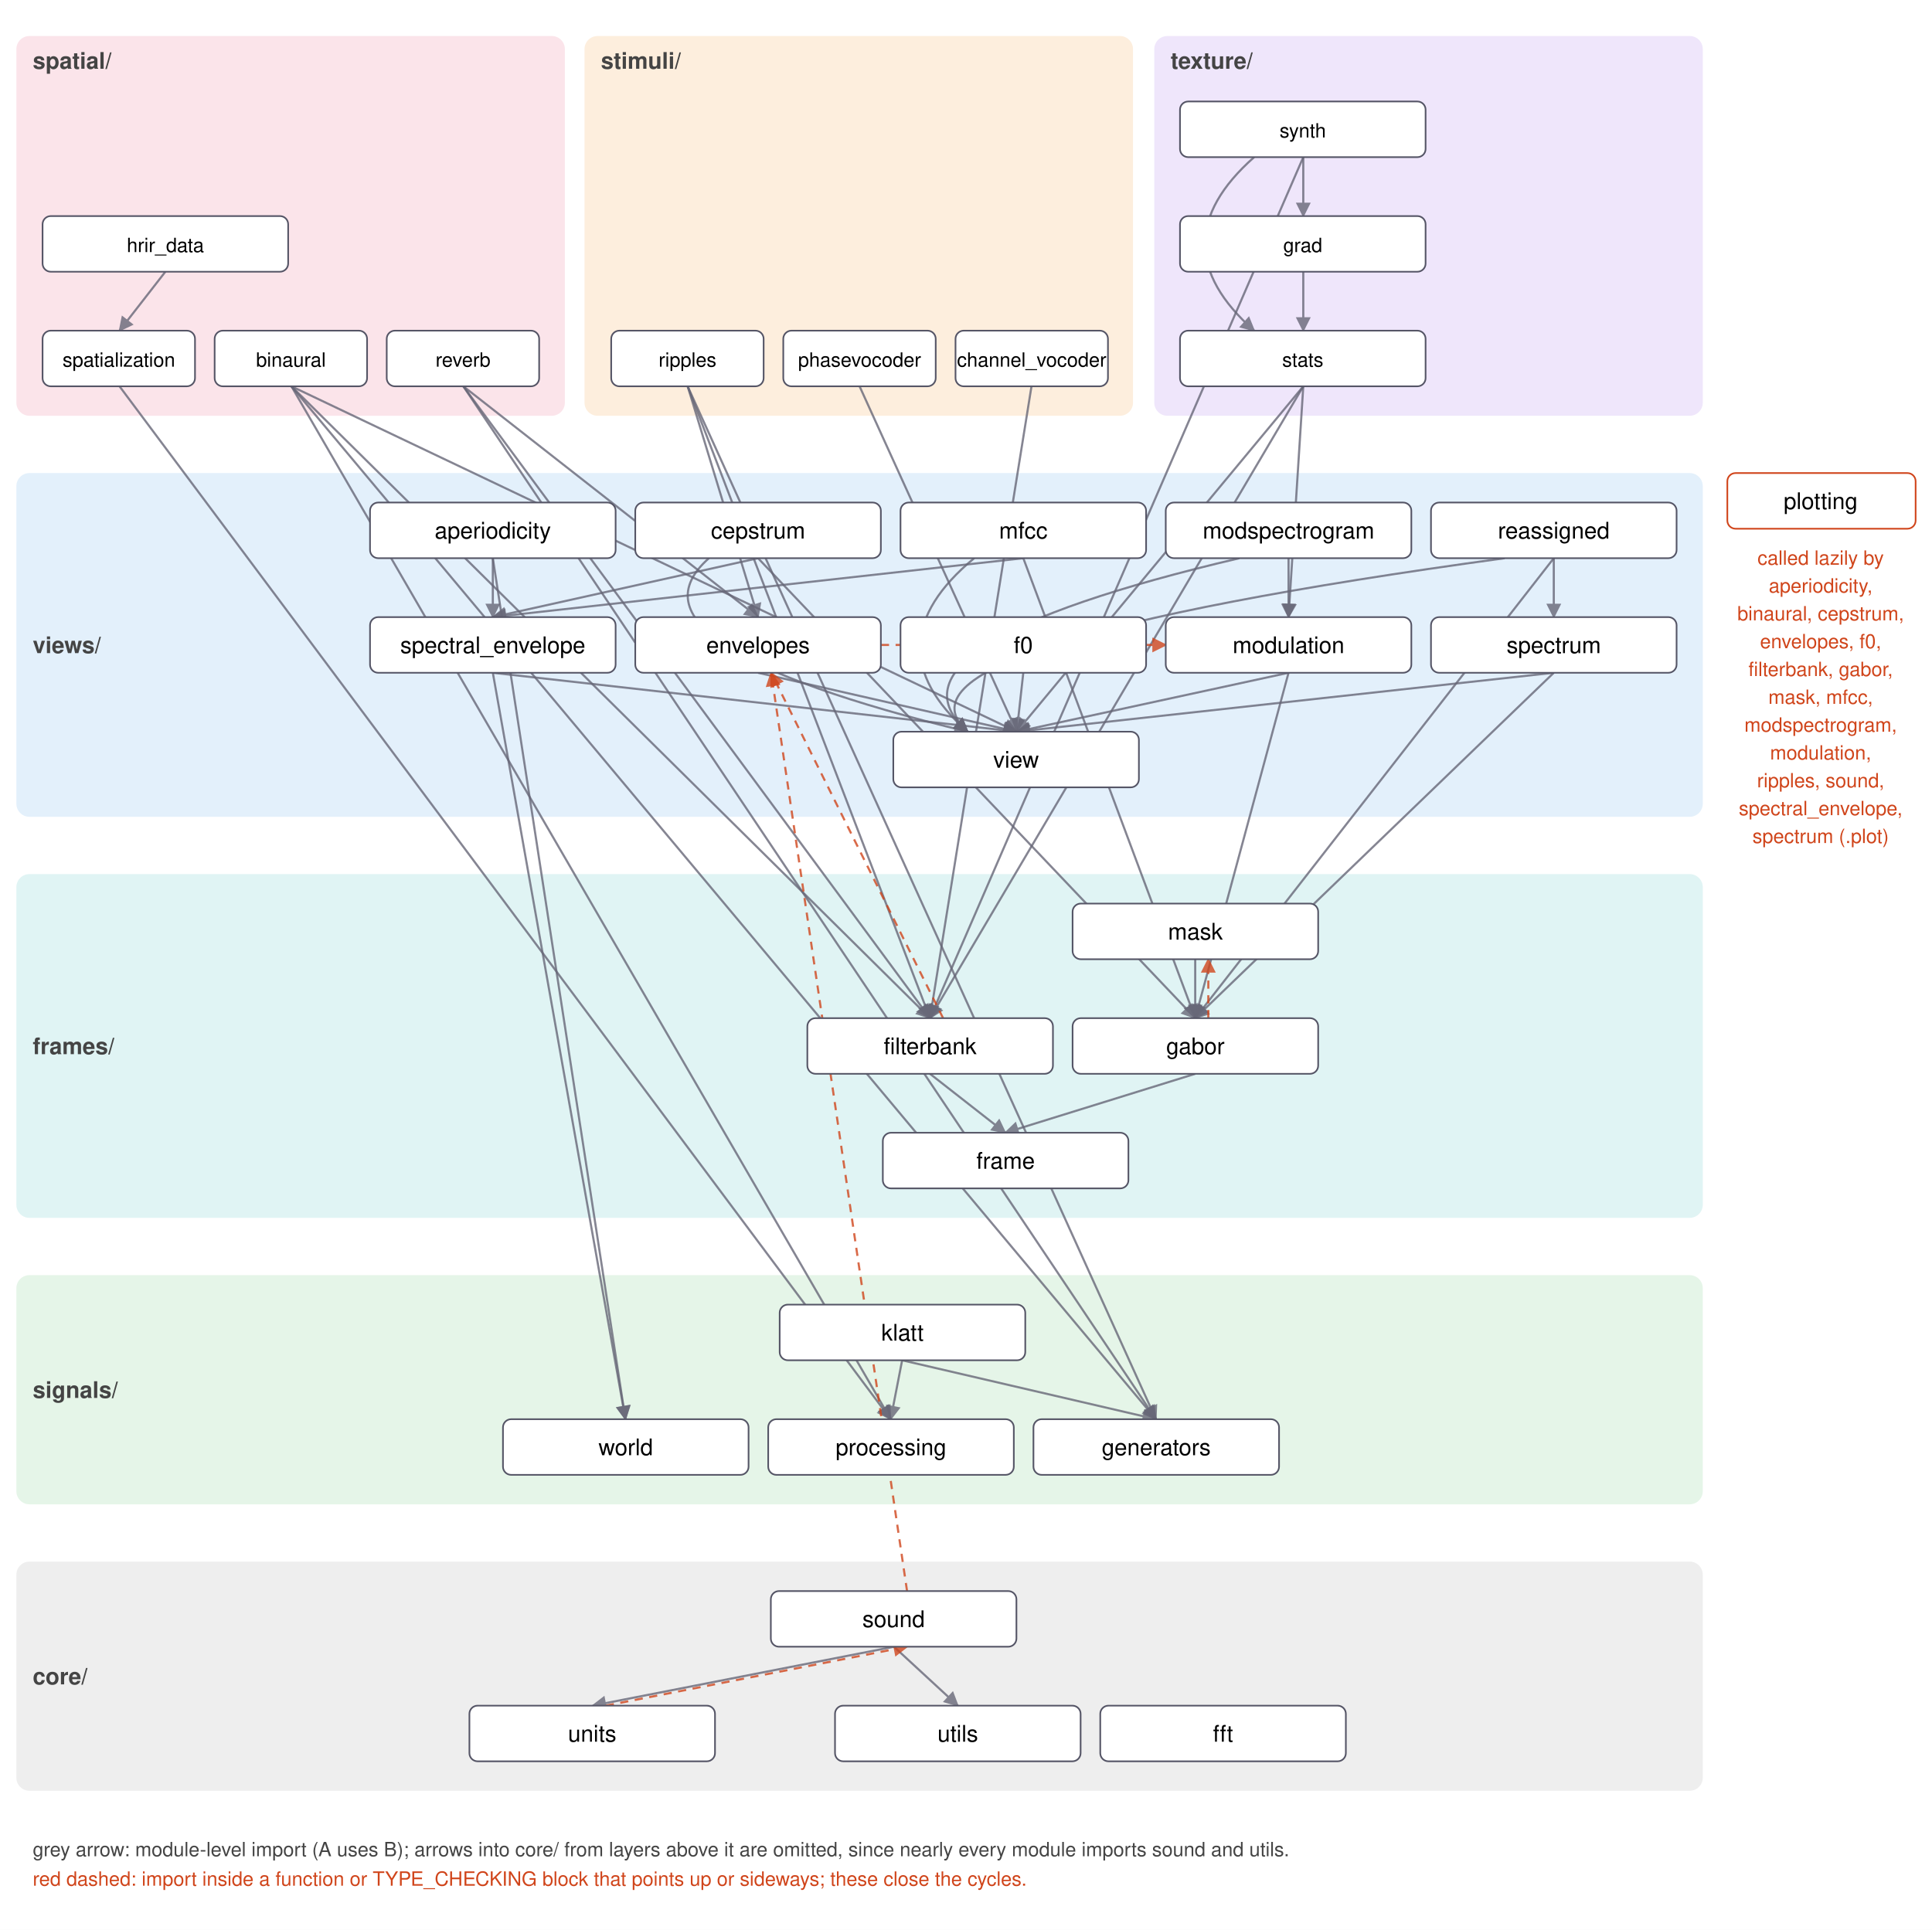
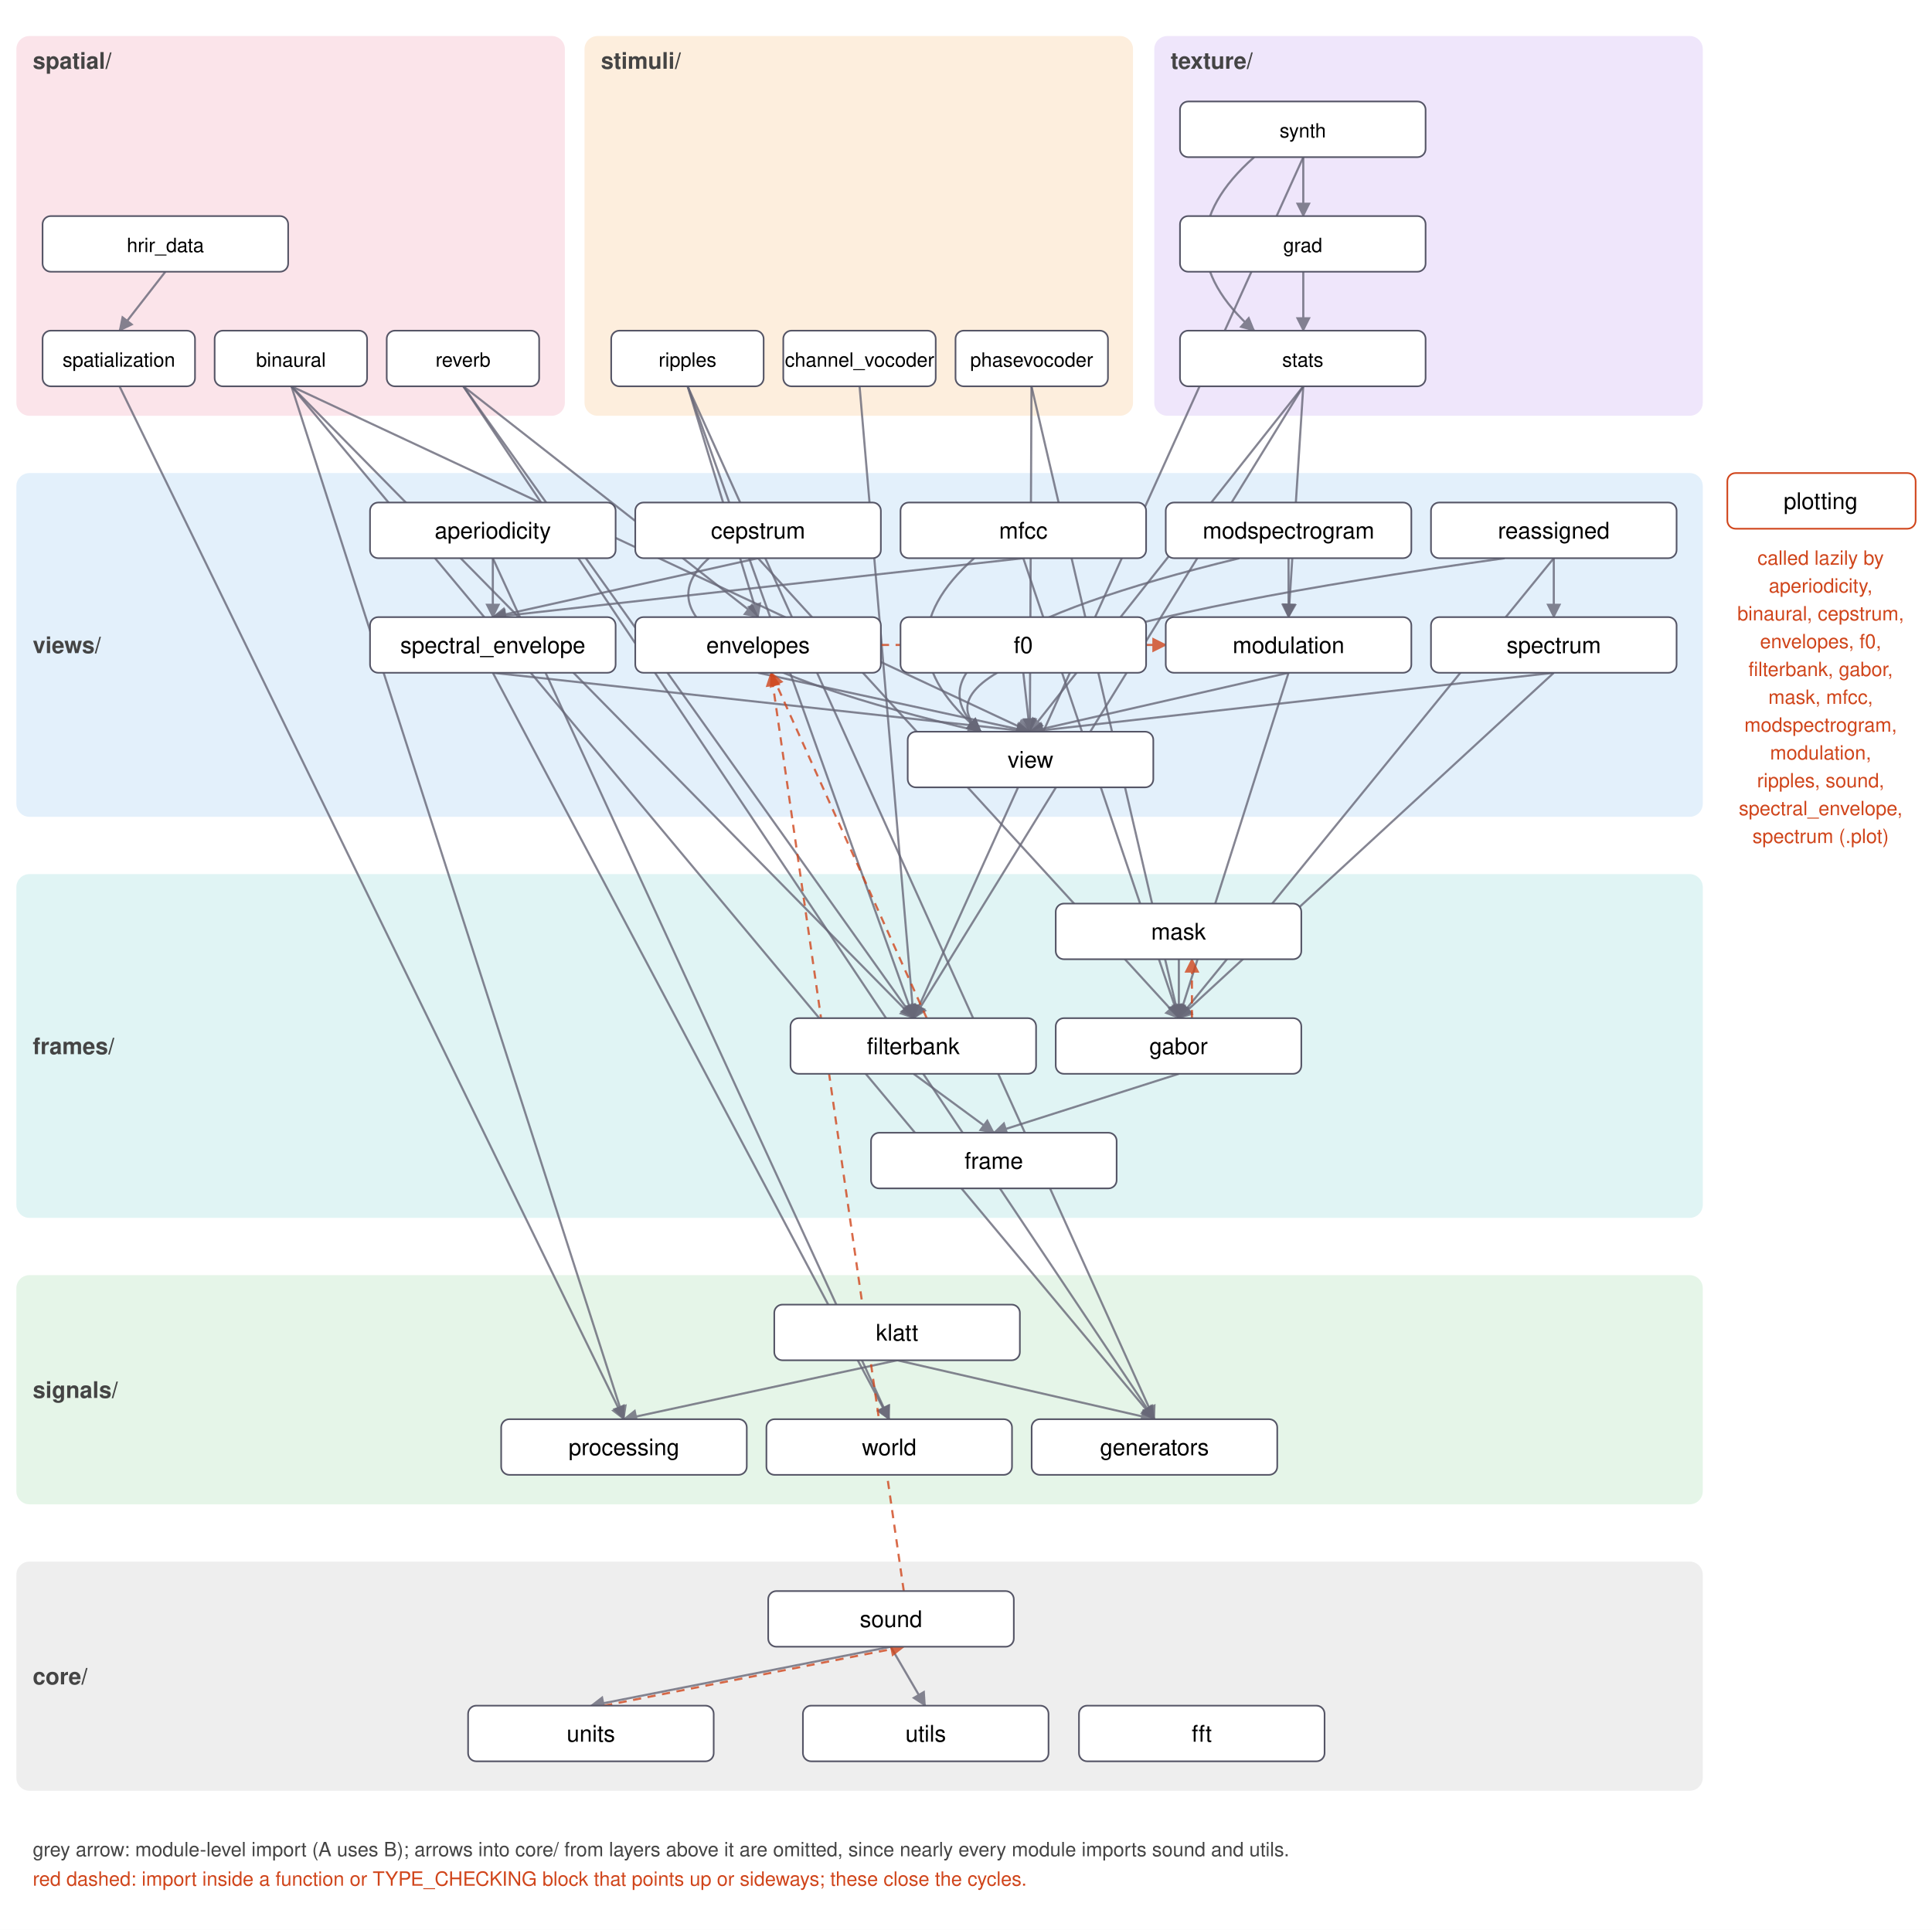
<svg xmlns="http://www.w3.org/2000/svg" viewBox="0 0 1180 1179" font-family="Helvetica,Arial,sans-serif" font-size="14">
  <defs>
    <marker id="a" viewBox="0 0 10 10" refX="9" refY="5" markerWidth="7" markerHeight="7" orient="auto">
      <path d="M0,0L10,5L0,10z" fill="#667" />
    </marker>
    <marker id="r" viewBox="0 0 10 10" refX="9" refY="5" markerWidth="7" markerHeight="7" orient="auto">
      <path d="M0,0L10,5L0,10z" fill="#d0451b" />
    </marker>
  </defs>
  <rect width="1180" height="1179" fill="#ffffff" />
  <rect x="10" y="954" width="1030" height="140" rx="8" fill="#eeeeee" />
  <text x="20" y="1029" font-weight="bold" fill="#444">core/</text>
  <rect x="10" y="779" width="1030" height="140" rx="8" fill="#e5f5e8" />
  <text x="20" y="854" font-weight="bold" fill="#444">signals/</text>
  <rect x="10" y="534" width="1030" height="210" rx="8" fill="#e0f4f4" />
  <text x="20" y="644" font-weight="bold" fill="#444">frames/</text>
  <rect x="10" y="289" width="1030" height="210" rx="8" fill="#e3f0fb" />
  <text x="20" y="399" font-weight="bold" fill="#444">views/</text>
  <rect x="10" y="22" width="335" height="232" rx="8" fill="#fbe4ea" />
  <text x="20" y="42" font-weight="bold" fill="#444">spatial/</text>
  <rect x="357" y="22" width="335" height="232" rx="8" fill="#fdeedd" />
  <text x="367" y="42" font-weight="bold" fill="#444">stimuli/</text>
  <rect x="705" y="22" width="335" height="232" rx="8" fill="#efe6fb" />
  <text x="715" y="42" font-weight="bold" fill="#444">texture/</text>
-   <line x1="546" y1="1006" x2="362" y2="1042" stroke="#667" stroke-width="1.3" marker-end="url(#a)" opacity="0.8" />
-   <line x1="546" y1="1006" x2="585" y2="1042" stroke="#667" stroke-width="1.3" marker-end="url(#a)" opacity="0.8" />
-   <line x1="568" y1="656" x2="614" y2="692" stroke="#667" stroke-width="1.3" marker-end="url(#a)" opacity="0.8" />
-   <line x1="730" y1="656" x2="614" y2="692" stroke="#667" stroke-width="1.3" marker-end="url(#a)" opacity="0.8" />
-   <line x1="730" y1="586" x2="730" y2="622" stroke="#667" stroke-width="1.3" marker-end="url(#a)" opacity="0.8" />
-   <line x1="551" y1="831" x2="706" y2="867" stroke="#667" stroke-width="1.3" marker-end="url(#a)" opacity="0.8" />
-   <line x1="551" y1="831" x2="544" y2="867" stroke="#667" stroke-width="1.3" marker-end="url(#a)" opacity="0.8" />
-   <line x1="178" y1="236" x2="568" y2="622" stroke="#667" stroke-width="1.3" marker-end="url(#a)" opacity="0.8" />
-   <line x1="178" y1="236" x2="706" y2="867" stroke="#667" stroke-width="1.3" marker-end="url(#a)" opacity="0.8" />
-   <line x1="178" y1="236" x2="544" y2="867" stroke="#667" stroke-width="1.3" marker-end="url(#a)" opacity="0.8" />
-   <line x1="178" y1="236" x2="621" y2="447" stroke="#667" stroke-width="1.3" marker-end="url(#a)" opacity="0.8" />
+   <line x1="544" y1="1006" x2="361" y2="1042" stroke="#667" stroke-width="1.3" marker-end="url(#a)" opacity="0.8" />
+   <line x1="544" y1="1006" x2="565" y2="1042" stroke="#667" stroke-width="1.3" marker-end="url(#a)" opacity="0.8" />
+   <line x1="558" y1="656" x2="607" y2="692" stroke="#667" stroke-width="1.3" marker-end="url(#a)" opacity="0.8" />
+   <line x1="720" y1="656" x2="607" y2="692" stroke="#667" stroke-width="1.3" marker-end="url(#a)" opacity="0.8" />
+   <line x1="720" y1="586" x2="720" y2="622" stroke="#667" stroke-width="1.3" marker-end="url(#a)" opacity="0.8" />
+   <line x1="548" y1="831" x2="705" y2="867" stroke="#667" stroke-width="1.3" marker-end="url(#a)" opacity="0.8" />
+   <line x1="548" y1="831" x2="381" y2="867" stroke="#667" stroke-width="1.3" marker-end="url(#a)" opacity="0.8" />
+   <line x1="178" y1="236" x2="558" y2="622" stroke="#667" stroke-width="1.3" marker-end="url(#a)" opacity="0.8" />
+   <line x1="178" y1="236" x2="705" y2="867" stroke="#667" stroke-width="1.3" marker-end="url(#a)" opacity="0.8" />
+   <line x1="178" y1="236" x2="381" y2="867" stroke="#667" stroke-width="1.3" marker-end="url(#a)" opacity="0.8" />
+   <line x1="178" y1="236" x2="629" y2="447" stroke="#667" stroke-width="1.3" marker-end="url(#a)" opacity="0.8" />
  <line x1="101" y1="166" x2="73" y2="202" stroke="#667" stroke-width="1.3" marker-end="url(#a)" opacity="0.8" />
-   <line x1="283" y1="236" x2="568" y2="622" stroke="#667" stroke-width="1.3" marker-end="url(#a)" opacity="0.8" />
-   <line x1="283" y1="236" x2="706" y2="867" stroke="#667" stroke-width="1.3" marker-end="url(#a)" opacity="0.8" />
+   <line x1="283" y1="236" x2="558" y2="622" stroke="#667" stroke-width="1.3" marker-end="url(#a)" opacity="0.8" />
+   <line x1="283" y1="236" x2="705" y2="867" stroke="#667" stroke-width="1.3" marker-end="url(#a)" opacity="0.8" />
  <line x1="283" y1="236" x2="463" y2="377" stroke="#667" stroke-width="1.3" marker-end="url(#a)" opacity="0.8" />
-   <line x1="73" y1="236" x2="544" y2="867" stroke="#667" stroke-width="1.3" marker-end="url(#a)" opacity="0.8" />
-   <line x1="630" y1="236" x2="568" y2="622" stroke="#667" stroke-width="1.3" marker-end="url(#a)" opacity="0.8" />
-   <line x1="525" y1="236" x2="621" y2="447" stroke="#667" stroke-width="1.3" marker-end="url(#a)" opacity="0.8" />
-   <line x1="420" y1="236" x2="568" y2="622" stroke="#667" stroke-width="1.3" marker-end="url(#a)" opacity="0.8" />
-   <line x1="420" y1="236" x2="706" y2="867" stroke="#667" stroke-width="1.3" marker-end="url(#a)" opacity="0.8" />
+   <line x1="73" y1="236" x2="381" y2="867" stroke="#667" stroke-width="1.3" marker-end="url(#a)" opacity="0.8" />
+   <line x1="525" y1="236" x2="558" y2="622" stroke="#667" stroke-width="1.3" marker-end="url(#a)" opacity="0.8" />
+   <line x1="630" y1="236" x2="720" y2="622" stroke="#667" stroke-width="1.3" marker-end="url(#a)" opacity="0.8" />
+   <line x1="630" y1="236" x2="629" y2="447" stroke="#667" stroke-width="1.3" marker-end="url(#a)" opacity="0.8" />
+   <line x1="420" y1="236" x2="558" y2="622" stroke="#667" stroke-width="1.3" marker-end="url(#a)" opacity="0.8" />
+   <line x1="420" y1="236" x2="705" y2="867" stroke="#667" stroke-width="1.3" marker-end="url(#a)" opacity="0.8" />
  <line x1="420" y1="236" x2="463" y2="377" stroke="#667" stroke-width="1.3" marker-end="url(#a)" opacity="0.8" />
  <line x1="796" y1="166" x2="796" y2="202" stroke="#667" stroke-width="1.3" marker-end="url(#a)" opacity="0.8" />
-   <line x1="796" y1="236" x2="568" y2="622" stroke="#667" stroke-width="1.3" marker-end="url(#a)" opacity="0.8" />
+   <line x1="796" y1="236" x2="558" y2="622" stroke="#667" stroke-width="1.3" marker-end="url(#a)" opacity="0.8" />
  <line x1="796" y1="236" x2="787" y2="377" stroke="#667" stroke-width="1.3" marker-end="url(#a)" opacity="0.8" />
-   <line x1="796" y1="236" x2="621" y2="447" stroke="#667" stroke-width="1.3" marker-end="url(#a)" opacity="0.8" />
-   <line x1="796" y1="96" x2="568" y2="622" stroke="#667" stroke-width="1.3" marker-end="url(#a)" opacity="0.8" />
+   <line x1="796" y1="236" x2="629" y2="447" stroke="#667" stroke-width="1.3" marker-end="url(#a)" opacity="0.8" />
+   <line x1="796" y1="96" x2="558" y2="622" stroke="#667" stroke-width="1.3" marker-end="url(#a)" opacity="0.8" />
  <line x1="796" y1="96" x2="796" y2="132" stroke="#667" stroke-width="1.3" marker-end="url(#a)" opacity="0.8" />
  <path d="M766,96 Q706,149 766,202" fill="none" stroke="#667" stroke-width="1.3" marker-end="url(#a)" opacity="0.8" />
-   <line x1="301" y1="341" x2="382" y2="867" stroke="#667" stroke-width="1.3" marker-end="url(#a)" opacity="0.8" />
+   <line x1="301" y1="341" x2="543" y2="867" stroke="#667" stroke-width="1.3" marker-end="url(#a)" opacity="0.8" />
  <line x1="301" y1="341" x2="301" y2="377" stroke="#667" stroke-width="1.3" marker-end="url(#a)" opacity="0.8" />
-   <line x1="463" y1="341" x2="730" y2="622" stroke="#667" stroke-width="1.3" marker-end="url(#a)" opacity="0.8" />
+   <line x1="463" y1="341" x2="720" y2="622" stroke="#667" stroke-width="1.3" marker-end="url(#a)" opacity="0.8" />
  <line x1="463" y1="341" x2="301" y2="377" stroke="#667" stroke-width="1.3" marker-end="url(#a)" opacity="0.8" />
-   <path d="M433,341 Q373,394 591,447" fill="none" stroke="#667" stroke-width="1.3" marker-end="url(#a)" opacity="0.8" />
-   <line x1="463" y1="411" x2="621" y2="447" stroke="#667" stroke-width="1.3" marker-end="url(#a)" opacity="0.8" />
-   <line x1="625" y1="411" x2="621" y2="447" stroke="#667" stroke-width="1.3" marker-end="url(#a)" opacity="0.8" />
-   <line x1="625" y1="341" x2="730" y2="622" stroke="#667" stroke-width="1.3" marker-end="url(#a)" opacity="0.8" />
+   <path d="M433,341 Q373,394 599,447" fill="none" stroke="#667" stroke-width="1.3" marker-end="url(#a)" opacity="0.8" />
+   <line x1="463" y1="411" x2="629" y2="447" stroke="#667" stroke-width="1.3" marker-end="url(#a)" opacity="0.8" />
+   <line x1="625" y1="411" x2="629" y2="447" stroke="#667" stroke-width="1.3" marker-end="url(#a)" opacity="0.8" />
+   <line x1="625" y1="341" x2="720" y2="622" stroke="#667" stroke-width="1.3" marker-end="url(#a)" opacity="0.8" />
  <line x1="625" y1="341" x2="301" y2="377" stroke="#667" stroke-width="1.3" marker-end="url(#a)" opacity="0.8" />
-   <path d="M595,341 Q531,394 591,447" fill="none" stroke="#667" stroke-width="1.3" marker-end="url(#a)" opacity="0.8" />
+   <path d="M595,341 Q535,394 599,447" fill="none" stroke="#667" stroke-width="1.3" marker-end="url(#a)" opacity="0.8" />
  <line x1="787" y1="341" x2="787" y2="377" stroke="#667" stroke-width="1.3" marker-end="url(#a)" opacity="0.8" />
-   <path d="M757,341 Q531,394 591,447" fill="none" stroke="#667" stroke-width="1.3" marker-end="url(#a)" opacity="0.8" />
-   <line x1="787" y1="411" x2="730" y2="622" stroke="#667" stroke-width="1.3" marker-end="url(#a)" opacity="0.8" />
-   <line x1="787" y1="411" x2="621" y2="447" stroke="#667" stroke-width="1.3" marker-end="url(#a)" opacity="0.8" />
-   <line x1="949" y1="341" x2="730" y2="622" stroke="#667" stroke-width="1.3" marker-end="url(#a)" opacity="0.8" />
+   <path d="M757,341 Q539,394 599,447" fill="none" stroke="#667" stroke-width="1.3" marker-end="url(#a)" opacity="0.8" />
+   <line x1="787" y1="411" x2="720" y2="622" stroke="#667" stroke-width="1.3" marker-end="url(#a)" opacity="0.8" />
+   <line x1="787" y1="411" x2="629" y2="447" stroke="#667" stroke-width="1.3" marker-end="url(#a)" opacity="0.8" />
+   <line x1="949" y1="341" x2="720" y2="622" stroke="#667" stroke-width="1.3" marker-end="url(#a)" opacity="0.8" />
  <line x1="949" y1="341" x2="949" y2="377" stroke="#667" stroke-width="1.3" marker-end="url(#a)" opacity="0.8" />
-   <path d="M919,341 Q531,394 591,447" fill="none" stroke="#667" stroke-width="1.3" marker-end="url(#a)" opacity="0.8" />
-   <line x1="301" y1="411" x2="382" y2="867" stroke="#667" stroke-width="1.3" marker-end="url(#a)" opacity="0.8" />
-   <line x1="301" y1="411" x2="621" y2="447" stroke="#667" stroke-width="1.3" marker-end="url(#a)" opacity="0.8" />
-   <line x1="949" y1="411" x2="730" y2="622" stroke="#667" stroke-width="1.3" marker-end="url(#a)" opacity="0.8" />
-   <line x1="949" y1="411" x2="621" y2="447" stroke="#667" stroke-width="1.3" marker-end="url(#a)" opacity="0.8" />
-   <line x1="554" y1="972" x2="471" y2="411" stroke="#d0451b" stroke-width="1.3" stroke-dasharray="5,4" marker-end="url(#r)" opacity="0.8" />
-   <line x1="370" y1="1042" x2="554" y2="1006" stroke="#d0451b" stroke-width="1.3" stroke-dasharray="5,4" marker-end="url(#r)" opacity="0.8" />
-   <line x1="576" y1="622" x2="471" y2="411" stroke="#d0451b" stroke-width="1.3" stroke-dasharray="5,4" marker-end="url(#r)" opacity="0.8" />
-   <line x1="738" y1="622" x2="738" y2="586" stroke="#d0451b" stroke-width="1.3" stroke-dasharray="5,4" marker-end="url(#r)" opacity="0.8" />
+   <path d="M919,341 Q539,394 599,447" fill="none" stroke="#667" stroke-width="1.3" marker-end="url(#a)" opacity="0.8" />
+   <line x1="301" y1="411" x2="543" y2="867" stroke="#667" stroke-width="1.3" marker-end="url(#a)" opacity="0.8" />
+   <line x1="301" y1="411" x2="629" y2="447" stroke="#667" stroke-width="1.3" marker-end="url(#a)" opacity="0.8" />
+   <line x1="949" y1="411" x2="720" y2="622" stroke="#667" stroke-width="1.3" marker-end="url(#a)" opacity="0.8" />
+   <line x1="949" y1="411" x2="629" y2="447" stroke="#667" stroke-width="1.3" marker-end="url(#a)" opacity="0.8" />
+   <line x1="552" y1="972" x2="471" y2="411" stroke="#d0451b" stroke-width="1.3" stroke-dasharray="5,4" marker-end="url(#r)" opacity="0.8" />
+   <line x1="369" y1="1042" x2="552" y2="1006" stroke="#d0451b" stroke-width="1.3" stroke-dasharray="5,4" marker-end="url(#r)" opacity="0.8" />
+   <line x1="566" y1="622" x2="471" y2="411" stroke="#d0451b" stroke-width="1.3" stroke-dasharray="5,4" marker-end="url(#r)" opacity="0.8" />
+   <line x1="728" y1="622" x2="728" y2="586" stroke="#d0451b" stroke-width="1.3" stroke-dasharray="5,4" marker-end="url(#r)" opacity="0.8" />
  <line x1="538" y1="394" x2="712" y2="394" stroke="#d0451b" stroke-width="1.3" stroke-dasharray="5,4" marker-end="url(#r)" opacity="0.8" />
-   <rect x="672.0" y="1042" width="150.0" height="34" rx="5" fill="#fff" stroke="#556" />
-   <text x="747.0" y="1064" text-anchor="middle">fft</text>
-   <rect x="470.8" y="972" width="150.0" height="34" rx="5" fill="#fff" stroke="#556" />
-   <text x="545.8" y="994" text-anchor="middle">sound</text>
-   <rect x="286.7" y="1042" width="150.0" height="34" rx="5" fill="#fff" stroke="#556" />
-   <text x="361.7" y="1064" text-anchor="middle">units</text>
-   <rect x="510.0" y="1042" width="150.0" height="34" rx="5" fill="#fff" stroke="#556" />
-   <text x="585.0" y="1064" text-anchor="middle">utils</text>
-   <rect x="493.1" y="622" width="150.0" height="34" rx="5" fill="#fff" stroke="#556" />
-   <text x="568.1" y="644" text-anchor="middle">filterbank</text>
-   <rect x="539.2" y="692" width="150.0" height="34" rx="5" fill="#fff" stroke="#556" />
-   <text x="614.2" y="714" text-anchor="middle">frame</text>
-   <rect x="655.1" y="622" width="150.0" height="34" rx="5" fill="#fff" stroke="#556" />
-   <text x="730.1" y="644" text-anchor="middle">gabor</text>
-   <rect x="655.1" y="552" width="150.0" height="34" rx="5" fill="#fff" stroke="#556" />
-   <text x="730.1" y="574" text-anchor="middle">mask</text>
-   <rect x="631.2" y="867" width="150.0" height="34" rx="5" fill="#fff" stroke="#556" />
-   <text x="706.2" y="889" text-anchor="middle">generators</text>
-   <rect x="476.2" y="797" width="150.0" height="34" rx="5" fill="#fff" stroke="#556" />
-   <text x="551.2" y="819" text-anchor="middle">klatt</text>
-   <rect x="469.2" y="867" width="150.0" height="34" rx="5" fill="#fff" stroke="#556" />
-   <text x="544.2" y="889" text-anchor="middle">processing</text>
-   <rect x="307.2" y="867" width="150.0" height="34" rx="5" fill="#fff" stroke="#556" />
-   <text x="382.2" y="889" text-anchor="middle">world</text>
+   <rect x="659.0" y="1042" width="150.0" height="34" rx="5" fill="#fff" stroke="#556" />
+   <text x="734.0" y="1064" text-anchor="middle">fft</text>
+   <rect x="469.2" y="972" width="150.0" height="34" rx="5" fill="#fff" stroke="#556" />
+   <text x="544.2" y="994" text-anchor="middle">sound</text>
+   <rect x="285.9" y="1042" width="150.0" height="34" rx="5" fill="#fff" stroke="#556" />
+   <text x="360.9" y="1064" text-anchor="middle">units</text>
+   <rect x="490.4" y="1042" width="150.0" height="34" rx="5" fill="#fff" stroke="#556" />
+   <text x="565.4" y="1064" text-anchor="middle">utils</text>
+   <rect x="482.8" y="622" width="150.0" height="34" rx="5" fill="#fff" stroke="#556" />
+   <text x="557.8" y="644" text-anchor="middle">filterbank</text>
+   <rect x="532.0" y="692" width="150.0" height="34" rx="5" fill="#fff" stroke="#556" />
+   <text x="607.0" y="714" text-anchor="middle">frame</text>
+   <rect x="644.8" y="622" width="150.0" height="34" rx="5" fill="#fff" stroke="#556" />
+   <text x="719.8" y="644" text-anchor="middle">gabor</text>
+   <rect x="644.8" y="552" width="150.0" height="34" rx="5" fill="#fff" stroke="#556" />
+   <text x="719.8" y="574" text-anchor="middle">mask</text>
+   <rect x="630.1" y="867" width="150.0" height="34" rx="5" fill="#fff" stroke="#556" />
+   <text x="705.1" y="889" text-anchor="middle">generators</text>
+   <rect x="472.9" y="797" width="150.0" height="34" rx="5" fill="#fff" stroke="#556" />
+   <text x="547.9" y="819" text-anchor="middle">klatt</text>
+   <rect x="306.1" y="867" width="150.0" height="34" rx="5" fill="#fff" stroke="#556" />
+   <text x="381.1" y="889" text-anchor="middle">processing</text>
+   <rect x="468.1" y="867" width="150.0" height="34" rx="5" fill="#fff" stroke="#556" />
+   <text x="543.1" y="889" text-anchor="middle">world</text>
  <rect x="131.1" y="202" width="93.1" height="34" rx="5" fill="#fff" stroke="#556" />
  <text x="177.7" y="224" text-anchor="middle" font-size="12">binaural</text>
  <rect x="26.0" y="132" width="150.0" height="34" rx="5" fill="#fff" stroke="#556" />
  <text x="101.0" y="154" text-anchor="middle" font-size="12">hrir_data</text>
  <rect x="236.2" y="202" width="93.1" height="34" rx="5" fill="#fff" stroke="#556" />
  <text x="282.8" y="224" text-anchor="middle" font-size="12">reverb</text>
  <rect x="26.0" y="202" width="93.1" height="34" rx="5" fill="#fff" stroke="#556" />
  <text x="72.6" y="224" text-anchor="middle" font-size="12">spatialization</text>
+   <rect x="478.4" y="202" width="93.1" height="34" rx="5" fill="#fff" stroke="#556" />
+   <text x="525.0" y="224" text-anchor="middle" font-size="12">channel_vocoder</text>
  <rect x="583.6" y="202" width="93.1" height="34" rx="5" fill="#fff" stroke="#556" />
-   <text x="630.1" y="224" text-anchor="middle" font-size="12">channel_vocoder</text>
-   <rect x="478.4" y="202" width="93.1" height="34" rx="5" fill="#fff" stroke="#556" />
-   <text x="525.0" y="224" text-anchor="middle" font-size="12">phasevocoder</text>
+   <text x="630.1" y="224" text-anchor="middle" font-size="12">phasevocoder</text>
  <rect x="373.3" y="202" width="93.1" height="34" rx="5" fill="#fff" stroke="#556" />
  <text x="419.9" y="224" text-anchor="middle" font-size="12">ripples</text>
  <rect x="720.7" y="132" width="150.0" height="34" rx="5" fill="#fff" stroke="#556" />
  <text x="795.7" y="154" text-anchor="middle" font-size="12">grad</text>
  <rect x="720.7" y="202" width="150.0" height="34" rx="5" fill="#fff" stroke="#556" />
  <text x="795.7" y="224" text-anchor="middle" font-size="12">stats</text>
  <rect x="720.7" y="62" width="150.0" height="34" rx="5" fill="#fff" stroke="#556" />
  <text x="795.7" y="84" text-anchor="middle" font-size="12">synth</text>
  <rect x="226.0" y="307" width="150.0" height="34" rx="5" fill="#fff" stroke="#556" />
  <text x="301.0" y="329" text-anchor="middle">aperiodicity</text>
  <rect x="388.0" y="307" width="150.0" height="34" rx="5" fill="#fff" stroke="#556" />
  <text x="463.0" y="329" text-anchor="middle">cepstrum</text>
  <rect x="388.0" y="377" width="150.0" height="34" rx="5" fill="#fff" stroke="#556" />
  <text x="463.0" y="399" text-anchor="middle">envelopes</text>
  <rect x="550.0" y="377" width="150.0" height="34" rx="5" fill="#fff" stroke="#556" />
  <text x="625.0" y="399" text-anchor="middle">f0</text>
  <rect x="550.0" y="307" width="150.0" height="34" rx="5" fill="#fff" stroke="#556" />
  <text x="625.0" y="329" text-anchor="middle">mfcc</text>
  <rect x="712.0" y="307" width="150.0" height="34" rx="5" fill="#fff" stroke="#556" />
  <text x="787.0" y="329" text-anchor="middle">modspectrogram</text>
  <rect x="712.0" y="377" width="150.0" height="34" rx="5" fill="#fff" stroke="#556" />
  <text x="787.0" y="399" text-anchor="middle">modulation</text>
  <rect x="874.0" y="307" width="150.0" height="34" rx="5" fill="#fff" stroke="#556" />
  <text x="949.0" y="329" text-anchor="middle">reassigned</text>
  <rect x="226.0" y="377" width="150.0" height="34" rx="5" fill="#fff" stroke="#556" />
  <text x="301.0" y="399" text-anchor="middle">spectral_envelope</text>
  <rect x="874.0" y="377" width="150.0" height="34" rx="5" fill="#fff" stroke="#556" />
  <text x="949.0" y="399" text-anchor="middle">spectrum</text>
-   <rect x="545.6" y="447" width="150.0" height="34" rx="5" fill="#fff" stroke="#556" />
-   <text x="620.6" y="469" text-anchor="middle">view</text>
+   <rect x="554.4" y="447" width="150.0" height="34" rx="5" fill="#fff" stroke="#556" />
+   <text x="629.4" y="469" text-anchor="middle">view</text>
  <rect x="1055" y="289" width="115" height="34" rx="5" fill="#fff" stroke="#d0451b" />
  <text x="1112" y="311" text-anchor="middle">plotting</text>
  <text x="1112" y="345" text-anchor="middle" font-size="12" fill="#d0451b">called lazily by</text>
  <text x="1112" y="362" text-anchor="middle" font-size="12" fill="#d0451b">aperiodicity,</text>
  <text x="1112" y="379" text-anchor="middle" font-size="12" fill="#d0451b">binaural, cepstrum,</text>
  <text x="1112" y="396" text-anchor="middle" font-size="12" fill="#d0451b">envelopes, f0,</text>
  <text x="1112" y="413" text-anchor="middle" font-size="12" fill="#d0451b">filterbank, gabor,</text>
  <text x="1112" y="430" text-anchor="middle" font-size="12" fill="#d0451b">mask, mfcc,</text>
  <text x="1112" y="447" text-anchor="middle" font-size="12" fill="#d0451b">modspectrogram,</text>
  <text x="1112" y="464" text-anchor="middle" font-size="12" fill="#d0451b">modulation,</text>
  <text x="1112" y="481" text-anchor="middle" font-size="12" fill="#d0451b">ripples, sound,</text>
  <text x="1112" y="498" text-anchor="middle" font-size="12" fill="#d0451b">spectral_envelope,</text>
  <text x="1112" y="515" text-anchor="middle" font-size="12" fill="#d0451b">spectrum (.plot)</text>
  <text x="20" y="1134" font-size="12" fill="#444">grey arrow: module-level import (A uses B); arrows into core/ from layers above it are omitted, since nearly every module imports sound and utils.</text>
  <text x="20" y="1152" font-size="12" fill="#d0451b">red dashed: import inside a function or TYPE_CHECKING block that points up or sideways; these close the cycles.</text>
</svg>
